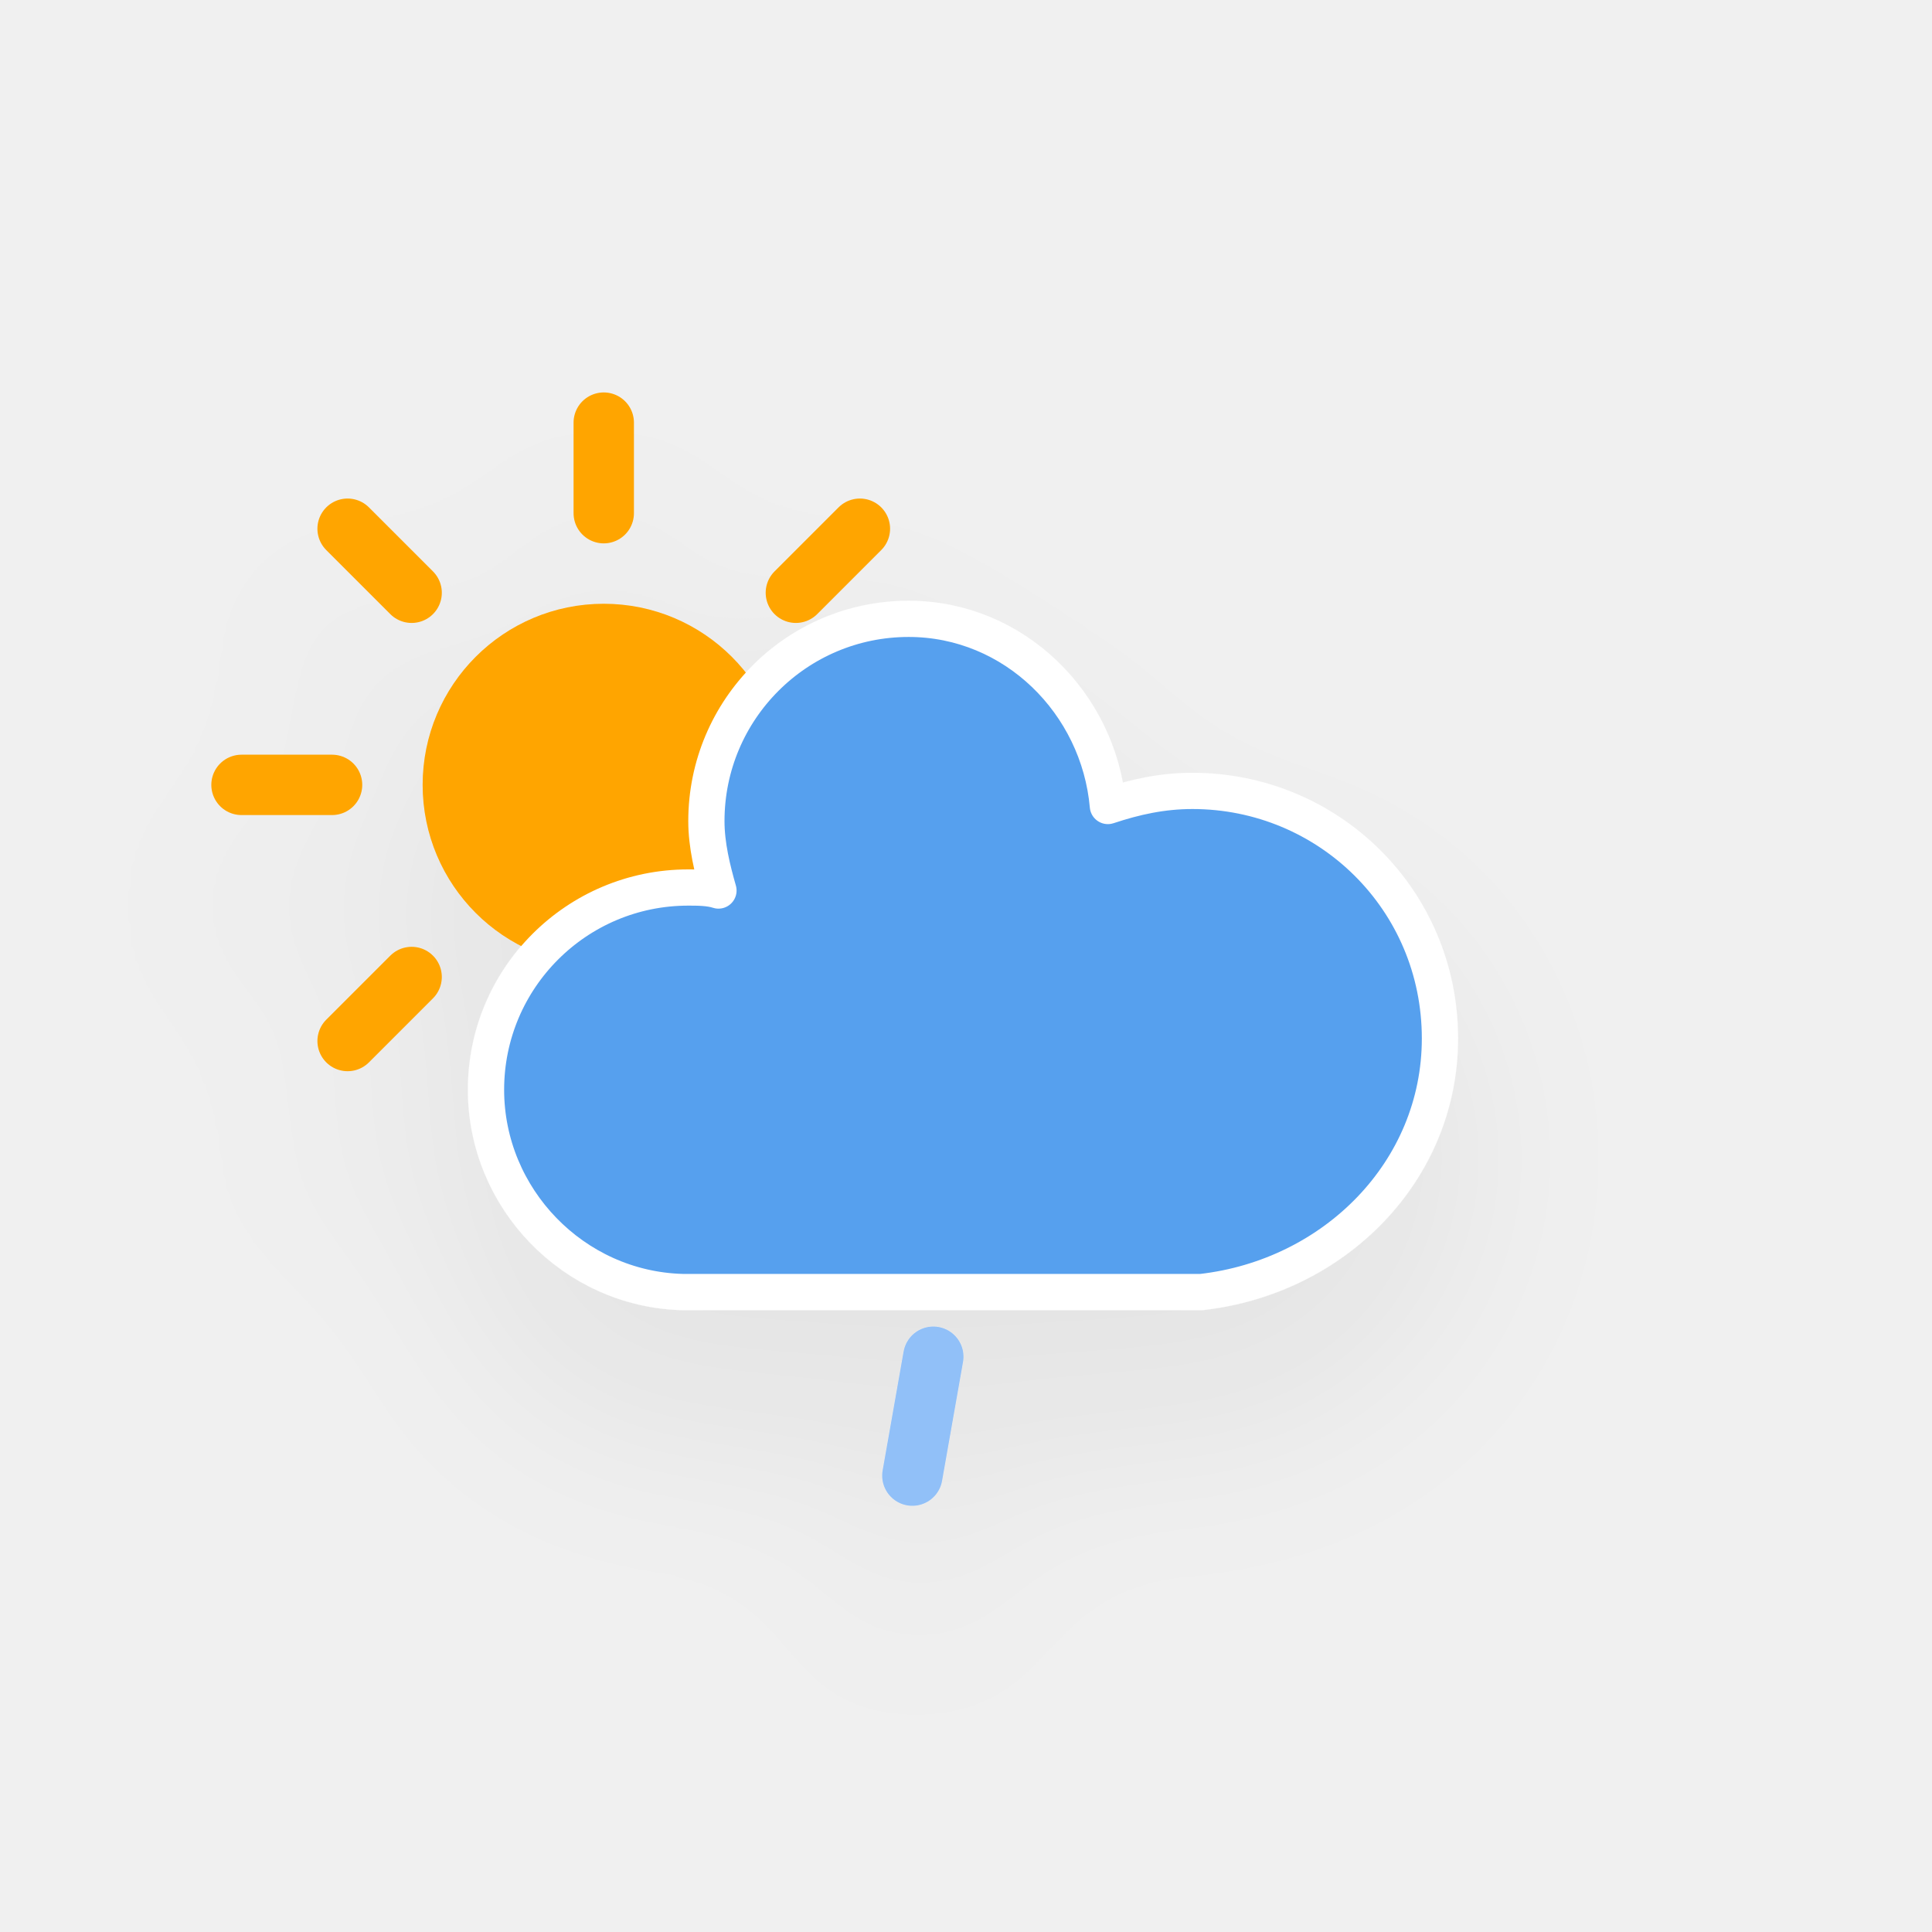
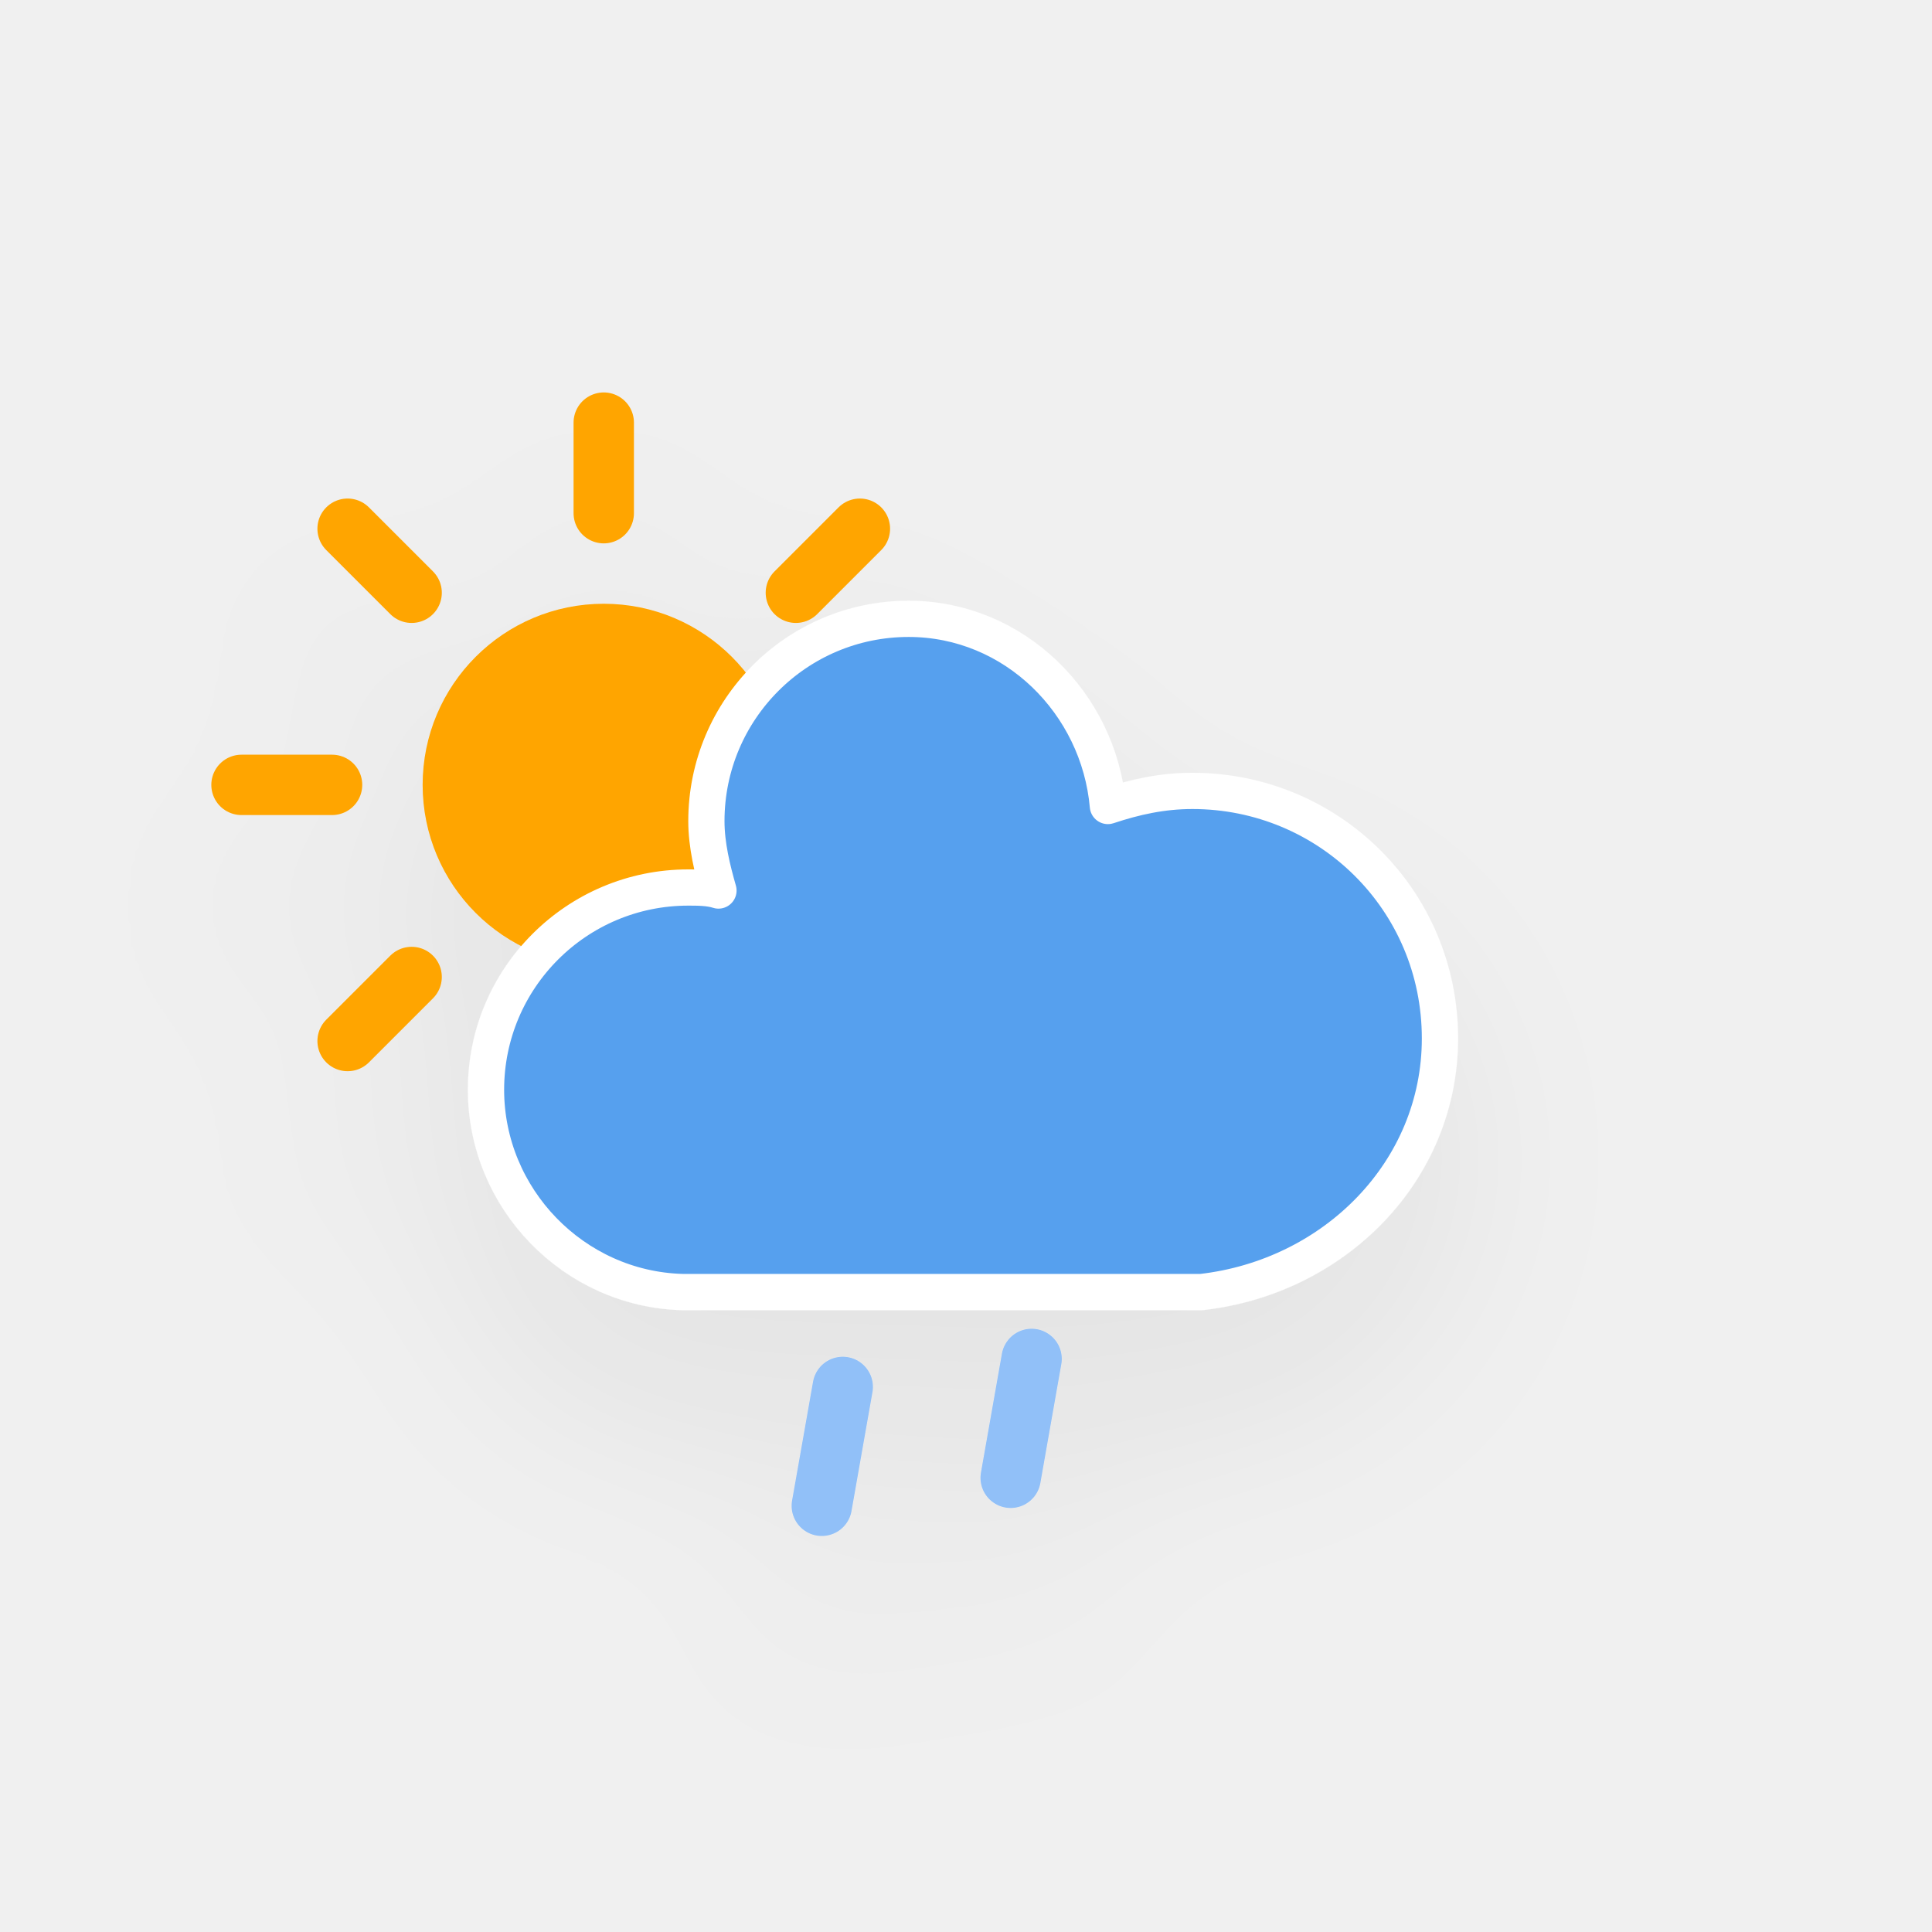
<svg xmlns="http://www.w3.org/2000/svg" version="1.1" width="64" height="64" viewbox="0 0 64 64">
  <defs>
    <filter id="blur" width="200%" height="200%">
      <feGaussianBlur in="SourceAlpha" stdDeviation="3" />
      <feOffset dx="0" dy="4" result="offsetblur" />
      <feComponentTransfer>
        <feFuncA type="linear" slope="0.05" />
      </feComponentTransfer>
      <feMerge>
        <feMergeNode />
        <feMergeNode in="SourceGraphic" />
      </feMerge>
    </filter>
    <style type="text/css">
- /*
- ** SUN
- */
@keyframes am-weather-sun {
  0% {
    -webkit-transform: rotate(0deg);
       -moz-transform: rotate(0deg);
        -ms-transform: rotate(0deg);
            transform: rotate(0deg);
  }

  100% {
    -webkit-transform: rotate(360deg);
       -moz-transform: rotate(360deg);
        -ms-transform: rotate(360deg);
            transform: rotate(360deg);
  }
}

.am-weather-sun {
  -webkit-animation-name: am-weather-sun;
     -moz-animation-name: am-weather-sun;
      -ms-animation-name: am-weather-sun;
          animation-name: am-weather-sun;
  -webkit-animation-duration: 9s;
     -moz-animation-duration: 9s;
      -ms-animation-duration: 9s;
          animation-duration: 9s;
  -webkit-animation-timing-function: linear;
     -moz-animation-timing-function: linear;
      -ms-animation-timing-function: linear;
          animation-timing-function: linear;
  -webkit-animation-iteration-count: infinite;
     -moz-animation-iteration-count: infinite;
      -ms-animation-iteration-count: infinite;
          animation-iteration-count: infinite;
}

- /*
- ** RAIN
- */
+ 
@keyframes am-weather-rain {
  0% {
    stroke-dashoffset: 0;
  }

  100% {
    stroke-dashoffset: -100;
  }
}

.am-weather-rain-1 {
  -webkit-animation-name: am-weather-rain;
     -moz-animation-name: am-weather-rain;
      -ms-animation-name: am-weather-rain;
          animation-name: am-weather-rain;
  -webkit-animation-duration: 8s;
     -moz-animation-duration: 8s;
      -ms-animation-duration: 8s;
          animation-duration: 8s;
  -webkit-animation-timing-function: linear;
     -moz-animation-timing-function: linear;
      -ms-animation-timing-function: linear;
          animation-timing-function: linear;
  -webkit-animation-iteration-count: infinite;
     -moz-animation-iteration-count: infinite;
      -ms-animation-iteration-count: infinite;
          animation-iteration-count: infinite;
}
+ 
+ .am-weather-rain-2 {
+   -webkit-animation-name: am-weather-rain;
+      -moz-animation-name: am-weather-rain;
+       -ms-animation-name: am-weather-rain;
+           animation-name: am-weather-rain;
+   -webkit-animation-delay: 0.25s;
+      -moz-animation-delay: 0.25s;
+       -ms-animation-delay: 0.25s;
+           animation-delay: 0.25s;
+   -webkit-animation-duration: 8s;
+      -moz-animation-duration: 8s;
+       -ms-animation-duration: 8s;
+           animation-duration: 8s;
+   -webkit-animation-timing-function: linear;
+      -moz-animation-timing-function: linear;
+       -ms-animation-timing-function: linear;
+           animation-timing-function: linear;
+   -webkit-animation-iteration-count: infinite;
+      -moz-animation-iteration-count: infinite;
+       -ms-animation-iteration-count: infinite;
+           animation-iteration-count: infinite;
+ }
        </style>
  </defs>
-   <g filter="url(#blur)" id="rainy-2">
+   <g filter="url(#blur)" id="rainy-3">
    <g transform="translate(20,10)">
      <g transform="translate(0,16)">
        <g class="am-weather-sun">
          <g>
-             <line fill="none" stroke="orange" stroke-linecap="round" stroke-width="2" transform="translate(0,9)" x1="0" x2="0" y1="0" y2="3" />
+             <line fifll="none" stroke="orange" stroke-linecap="round" stroke-width="2" transform="translate(0,9)" x1="0" x2="0" y1="0" y2="3" />
          </g>
          <g transform="rotate(45)">
            <line fill="none" stroke="orange" stroke-linecap="round" stroke-width="2" transform="translate(0,9)" x1="0" x2="0" y1="0" y2="3" />
          </g>
          <g transform="rotate(90)">
            <line fill="none" stroke="orange" stroke-linecap="round" stroke-width="2" transform="translate(0,9)" x1="0" x2="0" y1="0" y2="3" />
          </g>
          <g transform="rotate(135)">
            <line fill="none" stroke="orange" stroke-linecap="round" stroke-width="2" transform="translate(0,9)" x1="0" x2="0" y1="0" y2="3" />
          </g>
          <g transform="rotate(180)">
            <line fill="none" stroke="orange" stroke-linecap="round" stroke-width="2" transform="translate(0,9)" x1="0" x2="0" y1="0" y2="3" />
          </g>
          <g transform="rotate(225)">
            <line fill="none" stroke="orange" stroke-linecap="round" stroke-width="2" transform="translate(0,9)" x1="0" x2="0" y1="0" y2="3" />
          </g>
          <g transform="rotate(270)">
            <line fill="none" stroke="orange" stroke-linecap="round" stroke-width="2" transform="translate(0,9)" x1="0" x2="0" y1="0" y2="3" />
          </g>
          <g transform="rotate(315)">
            <line fill="none" stroke="orange" stroke-linecap="round" stroke-width="2" transform="translate(0,9)" x1="0" x2="0" y1="0" y2="3" />
          </g>
        </g>
        <circle cx="0" cy="0" fill="orange" r="5" stroke="orange" stroke-width="2" />
      </g>
      <g>
        <path d="M47.7,35.4c0-4.6-3.7-8.2-8.2-8.2c-1,0-1.9,0.2-2.8,0.5c-0.3-3.4-3.1-6.2-6.6-6.2c-3.7,0-6.7,3-6.7,6.7c0,0.8,0.2,1.6,0.4,2.3    c-0.3-0.1-0.7-0.1-1-0.1c-3.7,0-6.7,3-6.7,6.7c0,3.6,2.9,6.6,6.5,6.7l17.2,0C44.2,43.3,47.7,39.8,47.7,35.4z" fill="#57A0EE" stroke="white" stroke-linejoin="round" stroke-width="1.2" transform="translate(-20,-11)" />
      </g>
    </g>
-     <g transform="translate(37,45), rotate(10)">
+     <g transform="translate(34,46), rotate(10)">
      <line class="am-weather-rain-1" fill="none" stroke="#91C0F8" stroke-dasharray="4,7" stroke-linecap="round" stroke-width="2" transform="translate(-6,1)" x1="0" x2="0" y1="0" y2="8" />
+       <line class="am-weather-rain-2" fill="none" stroke="#91C0F8" stroke-dasharray="4,7" stroke-linecap="round" stroke-width="2" transform="translate(0,-1)" x1="0" x2="0" y1="0" y2="8" />
    </g>
  </g>
</svg>
